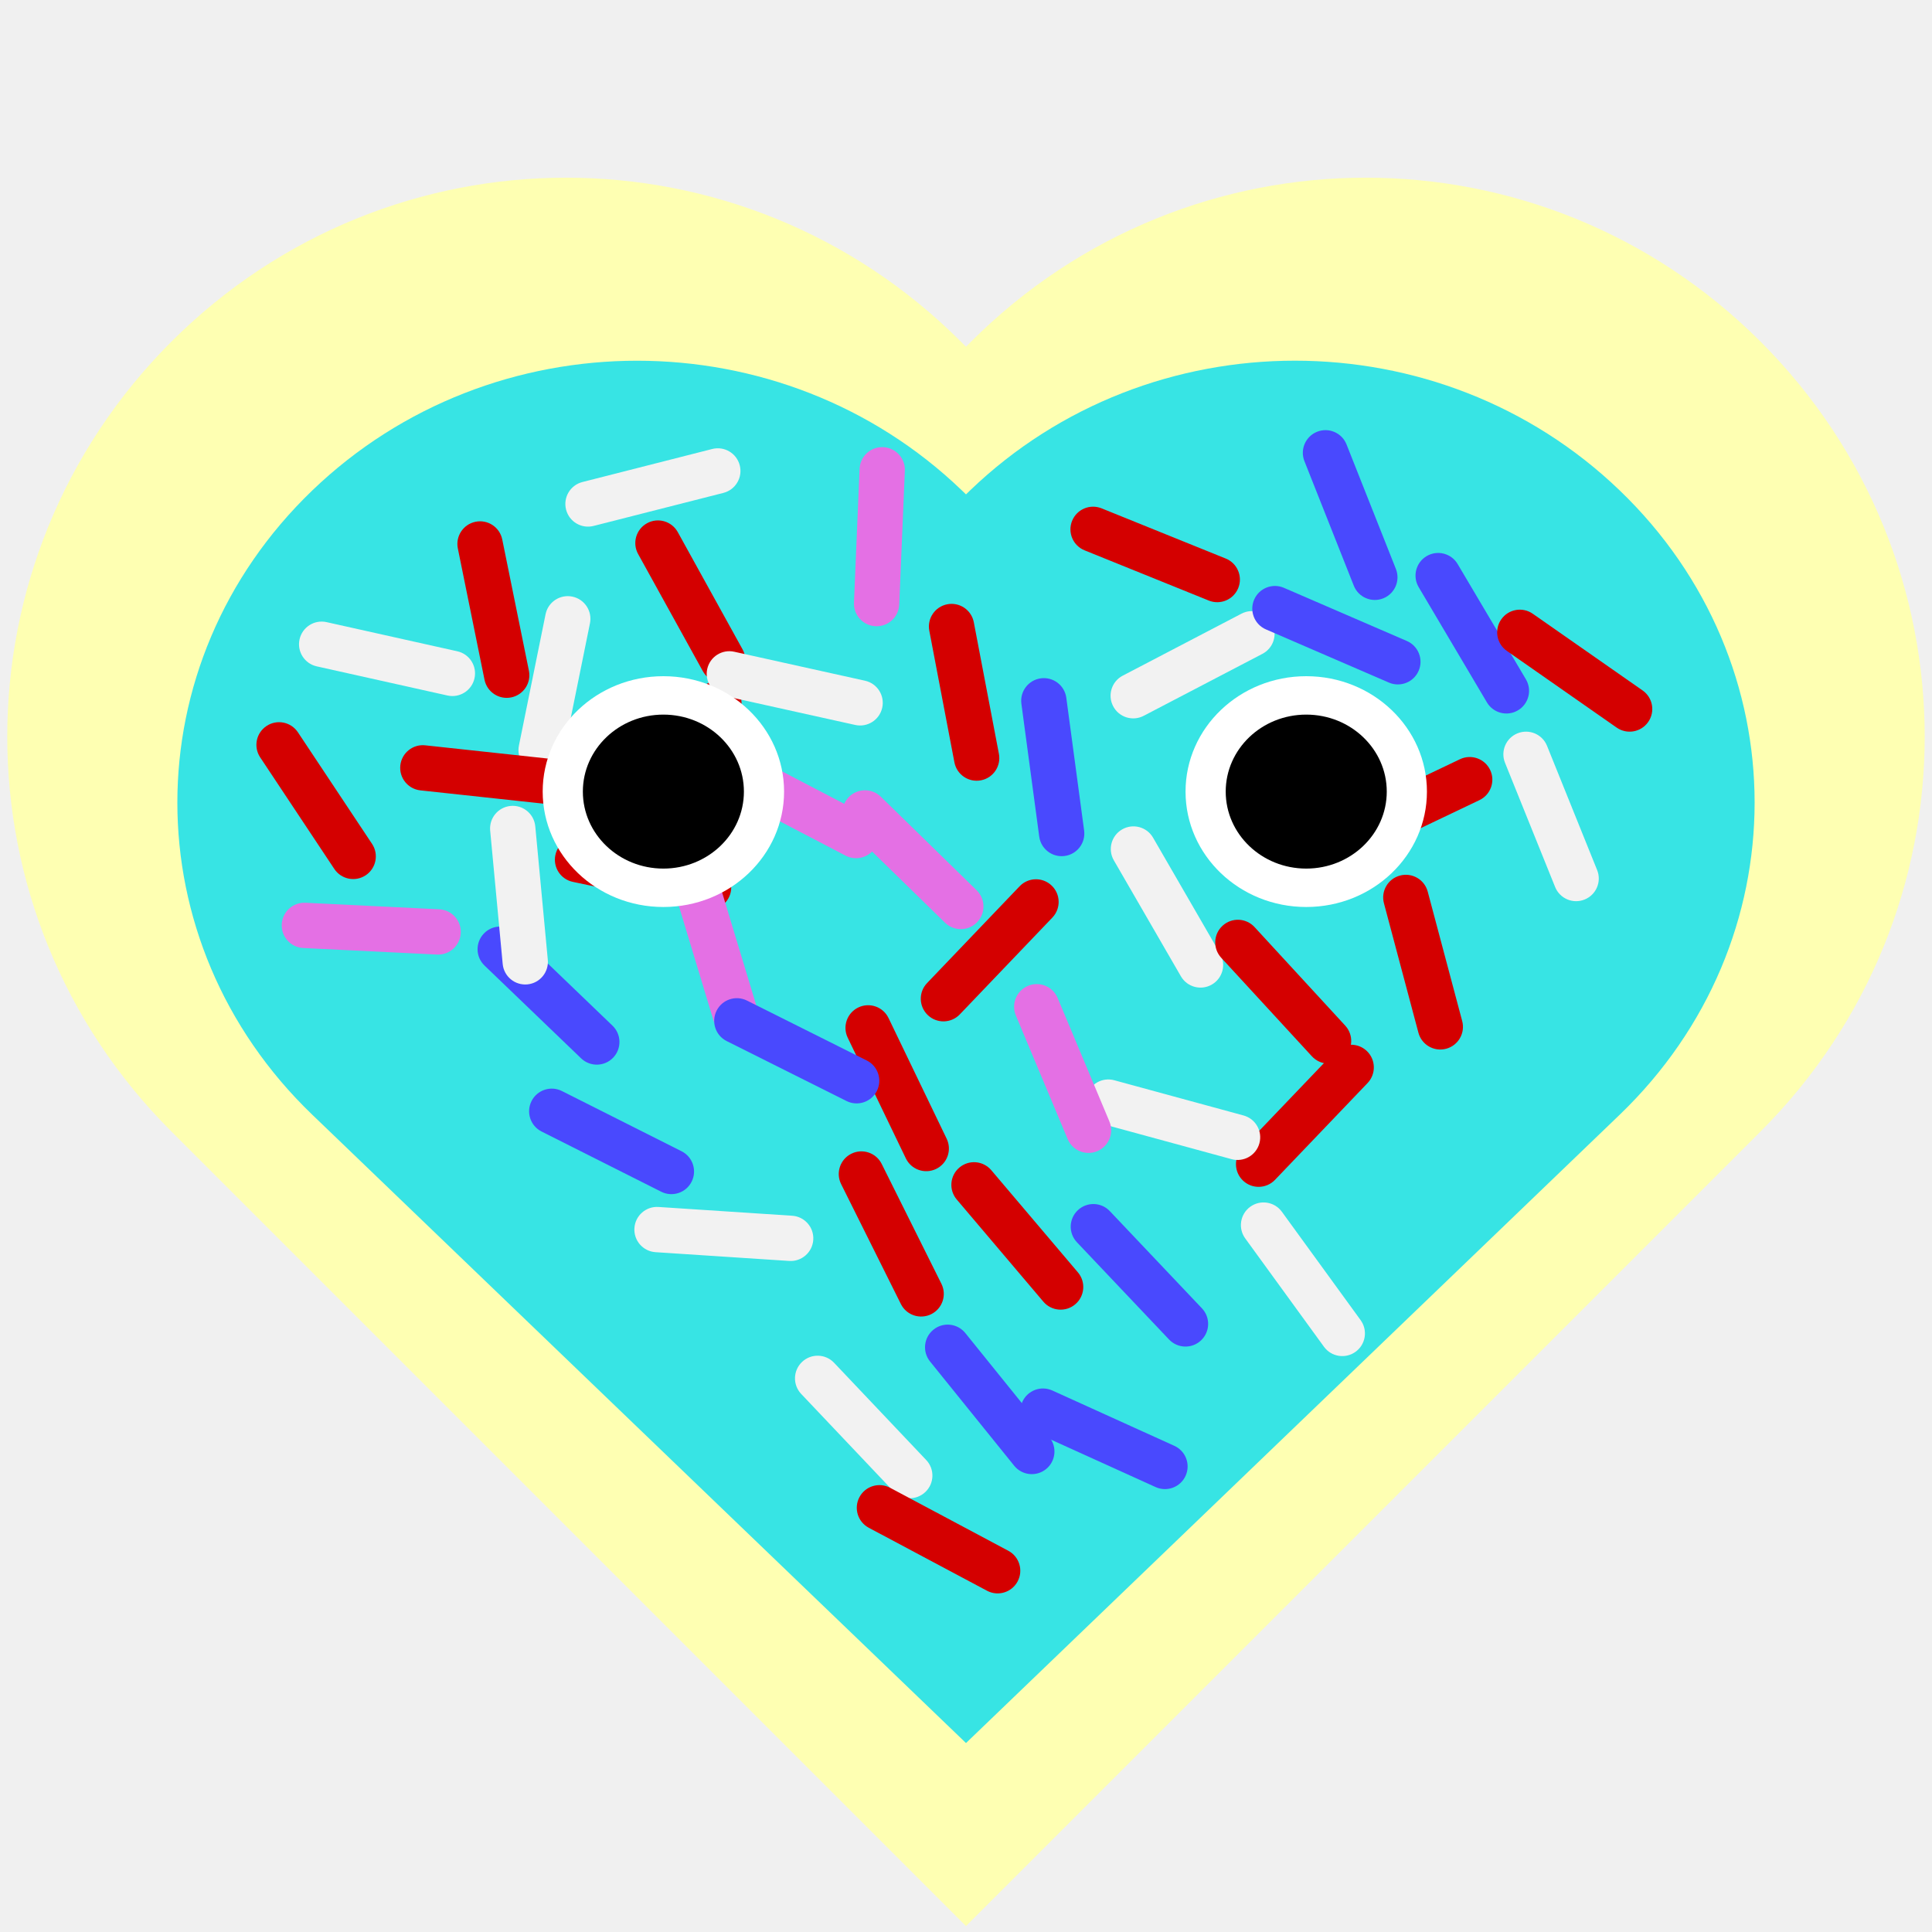
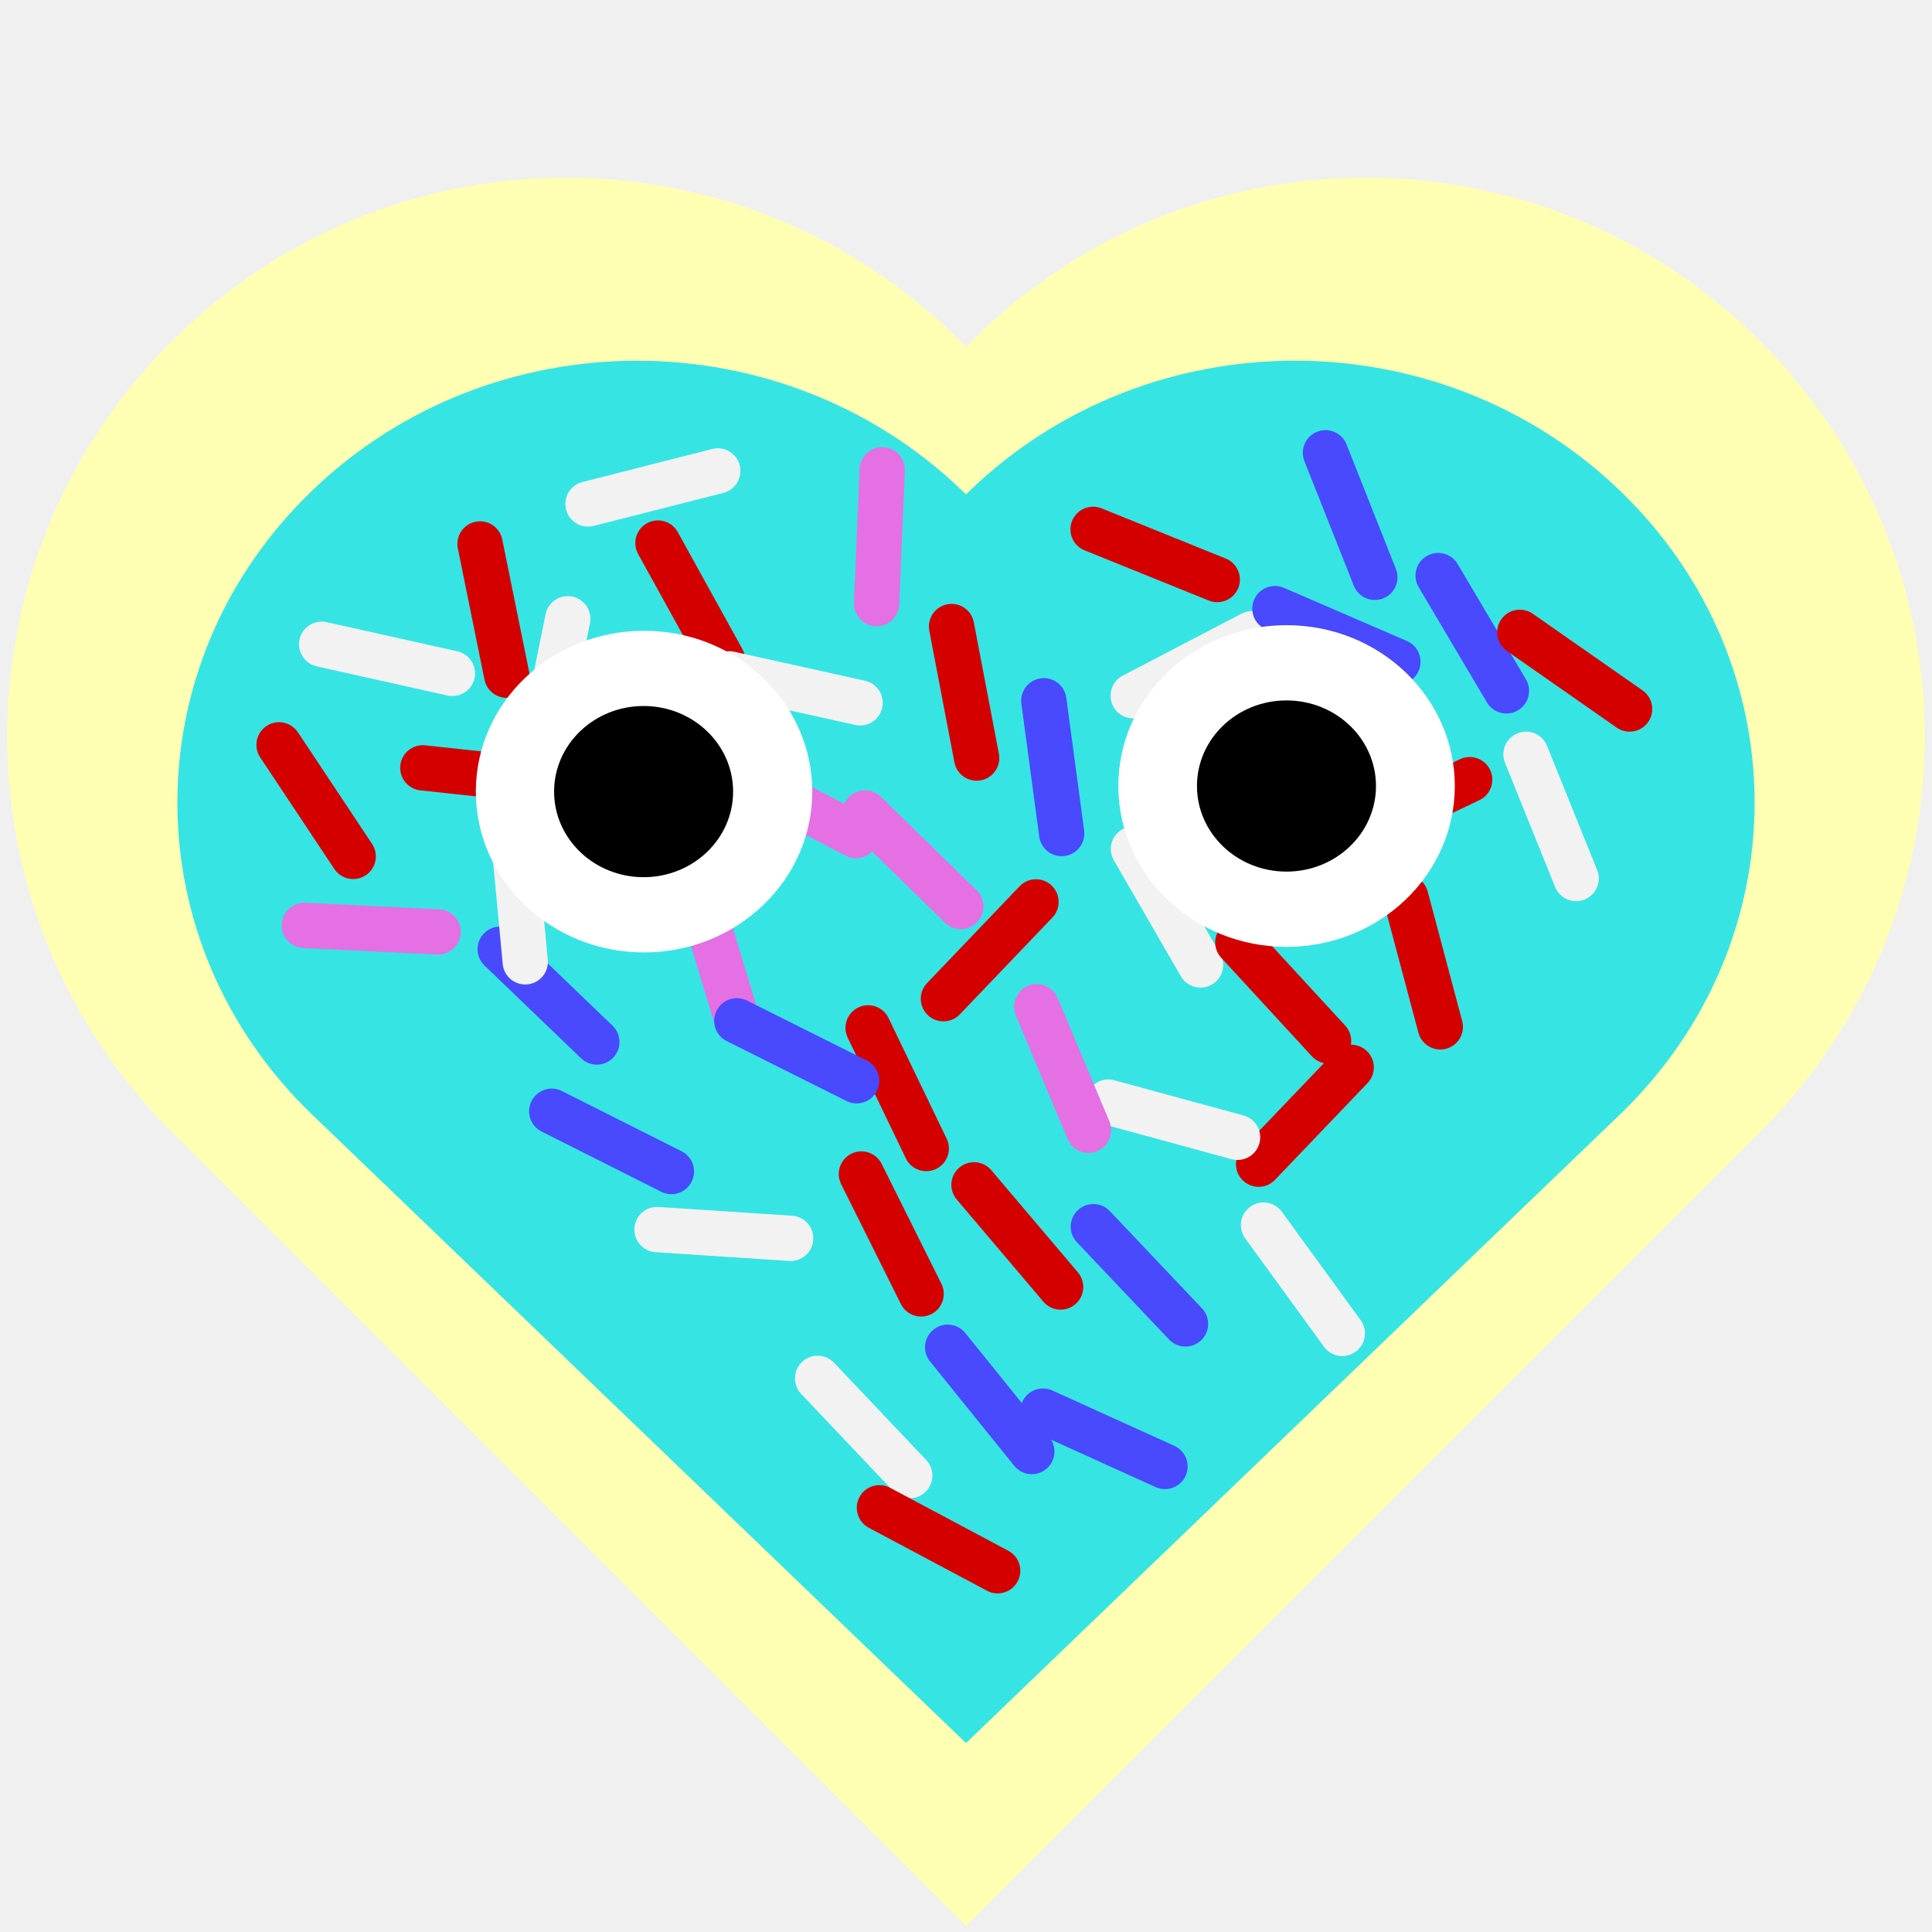
<svg xmlns="http://www.w3.org/2000/svg" width="100mm" height="100mm" viewBox="0 0 100 100" version="1.1" id="svg1">
  <defs id="defs1" />
  <g id="layer1">
    <path id="path4" style="fill:#feffb2;fill-opacity:1;stroke-width:0.326" d="m 29.304,9.197 c -7.388,-1.9e-6 -14.776,2.83 -20.437,8.491 -11.322,11.322 -11.322,29.552 10e-7,40.873 l 0.259,0.259 40.873,40.873 40.873,-40.873 0.259,-0.259 c 11.322,-11.322 11.322,-29.552 10e-7,-40.873 -11.322,-11.322 -29.552,-11.322 -40.873,0 l -0.259,0.259 -0.259,-0.259 C 44.08,12.028 36.692,9.197 29.304,9.197 Z" />
    <path id="path6" style="fill:#37e4e4;fill-opacity:1;stroke-width:0.263" d="m 32.976,18.671 c -6.077,-1e-6 -12.154,2.238 -16.811,6.713 -9.313,8.952 -9.313,23.365 1e-6,32.316 l 0.213,0.204 33.622,32.316 33.621,-32.316 0.213,-0.205 c 9.313,-8.952 9.313,-23.365 10e-7,-32.316 -9.313,-8.952 -24.309,-8.952 -33.622,0 L 50,25.589 49.787,25.384 C 45.13,20.908 39.053,18.671 32.976,18.671 Z" />
    <rect style="fill:#d40000;fill-opacity:1;stroke-width:0.221" id="rect7" width="2.345" height="9.277" x="17.572" y="31.366" ry="1.172" transform="rotate(-11.48322)" />
    <rect style="fill:#f2f2f2;fill-opacity:1;stroke-width:0.221" id="rect8" width="2.345" height="9.277" x="33.996" y="24.374" ry="1.172" transform="rotate(11.46831)" />
    <rect style="fill:#d40000;fill-opacity:1;stroke-width:0.221" id="rect9" width="2.345" height="9.277" x="35.992" y="-34.131" ry="1.172" transform="rotate(96.1623)" />
    <rect style="fill:#d40000;fill-opacity:1;stroke-width:0.221" id="rect10" width="2.345" height="9.277" x="36.206" y="-46.531" ry="1.172" transform="rotate(101.8992)" />
    <rect style="fill:#d40000;fill-opacity:1;stroke-width:0.221" id="rect11" width="2.345" height="9.277" x="50.868" y="-0.591" ry="1.172" transform="rotate(43.71869)" />
    <rect style="fill:#d40000;fill-opacity:1;stroke-width:0.221" id="rect12" width="2.345" height="9.277" x="15.042" y="39.901" ry="1.172" transform="rotate(-28.92122)" />
    <rect style="fill:#f2f2f2;fill-opacity:1;stroke-width:0.221" id="rect13" width="2.345" height="9.277" x="24.714" y="-52.507" ry="1.172" transform="rotate(102.4934)" />
    <rect style="fill:#e470e4;fill-opacity:1;stroke-width:0.221" id="rect14" width="2.345" height="9.277" x="16.655" y="-60.467" ry="1.172" transform="rotate(117.572)" />
    <rect style="fill:#e470e4;fill-opacity:1;stroke-width:0.221" id="rect15" width="2.345" height="9.277" x="20.057" y="53.171" ry="1.172" transform="rotate(-16.82906)" />
    <rect style="fill:#4949fe;fill-opacity:1;stroke-width:0.221" id="rect16" width="2.345" height="9.277" x="16.322" y="-60.813" ry="1.172" transform="rotate(133.85)" />
    <rect style="fill:#f2f2f2;fill-opacity:1;stroke-width:0.221" id="rect17" width="2.345" height="9.277" x="21.242" y="44.003" ry="1.172" transform="rotate(-5.362989)" />
    <rect style="fill:#e470e4;fill-opacity:1;stroke-width:0.221" id="rect18" width="2.345" height="9.277" x="45.901" y="-26.174" ry="1.172" transform="rotate(92.79321)" />
    <rect style="fill:#d40000;fill-opacity:1;stroke-width:0.221" id="rect19" width="2.345" height="9.277" x="-10.476" y="38.933" ry="1.172" transform="rotate(-33.59921)" />
    <rect style="fill:#f2f2f2;fill-opacity:1;stroke-width:0.221" id="rect20" width="2.345" height="9.277" x="27.751" y="-31.612" ry="1.172" transform="rotate(102.5696)" />
    <rect style="fill:#f2f2f2;fill-opacity:1;stroke-width:0.221" id="rect21" width="2.345" height="9.277" x="31.614" y="-31.166" ry="1.172" transform="rotate(75.72135)" />
    <rect style="fill:#e470e4;fill-opacity:1;stroke-width:0.221" id="rect22" width="2.345" height="9.277" x="-47.814" y="-30.487" ry="1.172" transform="rotate(-177.5997)" />
    <rect style="fill:#d40000;fill-opacity:1;stroke-width:0.221" id="rect23" width="2.345" height="9.277" x="41.131" y="39.911" ry="1.172" transform="rotate(-10.80029)" />
    <rect style="fill:#e470e4;fill-opacity:1;stroke-width:0.221" id="rect24" width="2.345" height="9.277" x="-0.001" y="60.257" ry="1.172" transform="rotate(-45.68489)" />
    <rect style="fill:#d40000;fill-opacity:1;stroke-width:0.221" id="rect25" width="2.345" height="9.277" x="69.847" y="-4.492" ry="1.172" transform="rotate(43.71869)" />
    <rect style="fill:#f2f2f2;fill-opacity:1;stroke-width:0.221" id="rect26" width="2.345" height="9.277" x="27.613" y="66.24" ry="1.172" transform="rotate(-30.04207)" />
    <rect style="fill:#4949fe;fill-opacity:1;stroke-width:0.221" id="rect27" width="2.345" height="9.277" x="47.549" y="41.968" ry="1.172" transform="rotate(-7.647983)" />
    <rect style="fill:#f2f2f2;fill-opacity:1;stroke-width:0.221" id="rect28" width="2.345" height="9.277" x="57.893" y="-43.439" ry="1.172" transform="rotate(62.43637)" />
    <rect style="fill:#f2f2f2;fill-opacity:1;stroke-width:0.221" id="rect29" width="2.345" height="9.277" x="75.02" y="-22.98" ry="1.172" transform="rotate(43.71869)" />
    <rect style="fill:#d40000;fill-opacity:1;stroke-width:0.221" id="rect30" width="2.345" height="9.277" x="3.019" y="-70.828" ry="1.172" transform="rotate(112.0161)" />
    <rect style="fill:#4949fe;fill-opacity:1;stroke-width:0.221" id="rect31" width="2.345" height="9.277" x="53.97" y="45.897" ry="1.172" transform="rotate(-21.62323)" />
    <rect style="fill:#4949fe;fill-opacity:1;stroke-width:0.221" id="rect32" width="2.345" height="9.277" x="47.698" y="62.393" ry="1.172" transform="rotate(-30.63294)" />
    <rect style="fill:#d40000;fill-opacity:1;stroke-width:0.221" id="rect33" width="2.345" height="9.277" x="68.018" y="-52.437" ry="1.172" transform="rotate(64.48159)" />
    <rect style="fill:#4949fe;fill-opacity:1;stroke-width:0.221" id="rect34" width="2.345" height="9.277" x="1.548" y="-81.178" ry="1.172" transform="rotate(113.3863)" />
    <rect style="fill:#f2f2f2;fill-opacity:1;stroke-width:0.221" id="rect35" width="2.345" height="9.277" x="57.475" y="64.583" ry="1.172" transform="rotate(-21.96684)" />
    <rect style="fill:#d40000;fill-opacity:1;stroke-width:0.221" id="rect36" width="2.345" height="9.277" x="-19.38" y="-91.339" ry="1.172" transform="rotate(124.9291)" />
    <rect style="fill:#d40000;fill-opacity:1;stroke-width:0.221" id="rect37" width="2.345" height="9.277" x="57.188" y="62.441" ry="1.172" transform="rotate(-14.91286)" />
    <rect style="fill:#d40000;fill-opacity:1;stroke-width:0.221" id="rect38" width="2.345" height="9.277" x="-15.291" y="-87.385" ry="1.172" transform="rotate(137.3801)" />
    <rect style="fill:#d40000;fill-opacity:1;stroke-width:0.221" id="rect39" width="2.345" height="9.277" x="87.557" y="-9.577" ry="1.172" transform="rotate(43.71869)" />
    <rect style="fill:#f2f2f2;fill-opacity:1;stroke-width:0.221" id="rect40" width="2.345" height="9.277" x="38.788" y="-78.449" ry="1.172" transform="rotate(105.239)" />
    <rect style="fill:#e470e4;fill-opacity:1;stroke-width:0.221" id="rect41" width="2.345" height="9.277" x="28.177" y="67.629" ry="1.172" transform="rotate(-22.73898)" />
    <rect style="fill:#d40000;fill-opacity:1;stroke-width:0.221" id="rect42" width="2.345" height="9.277" x="16.22" y="66.26" ry="1.172" transform="rotate(-25.72093)" />
    <rect style="fill:#4949fe;fill-opacity:1;stroke-width:0.221" id="rect43" width="2.345" height="9.277" x="29.022" y="-65.852" ry="1.172" transform="rotate(116.5741)" />
    <rect style="fill:#4949fe;fill-opacity:1;stroke-width:0.221" id="rect44" width="2.345" height="9.277" x="37.369" y="-59.473" ry="1.172" transform="rotate(116.7146)" />
    <rect style="fill:#f2f2f2;fill-opacity:1;stroke-width:0.221" id="rect45" width="2.345" height="9.277" x="60.108" y="-46.204" ry="1.172" transform="rotate(93.75235)" />
    <rect style="fill:#d40000;fill-opacity:1;stroke-width:0.221" id="rect46" width="2.345" height="9.277" x="11.634" y="73.101" ry="1.172" transform="rotate(-26.48559)" />
    <rect style="fill:#d40000;fill-opacity:1;stroke-width:0.221" id="rect47" width="2.345" height="9.277" x="-2.375" y="78.208" ry="1.172" transform="rotate(-40.29013)" />
    <rect style="fill:#4949fe;fill-opacity:1;stroke-width:0.221" id="rect48" width="2.345" height="9.277" x="1.419" y="-93.119" ry="1.172" transform="rotate(136.5428)" />
    <rect style="fill:#4949fe;fill-opacity:1;stroke-width:0.221" id="rect49" width="2.345" height="9.277" x="43.052" y="-87.436" ry="1.172" transform="rotate(114.3932)" />
    <rect style="fill:#4949fe;fill-opacity:1;stroke-width:0.221" id="rect50" width="2.345" height="9.277" x="4.458" y="-93.177" ry="1.172" transform="rotate(141.0906)" />
    <rect style="fill:#f2f2f2;fill-opacity:1;stroke-width:0.221" id="rect51" width="2.345" height="9.277" x="17.175" y="-89.002" ry="1.172" transform="rotate(136.5452)" />
    <rect style="fill:#d40000;fill-opacity:1;stroke-width:0.221" id="rect52" width="2.345" height="9.277" x="-48.649" y="75.695" ry="1.172" transform="rotate(-61.95495)" />
    <rect style="fill:#f2f2f2;fill-opacity:1;stroke-width:0.221" id="rect53" width="2.345" height="9.277" x="14.46" y="88.571" ry="1.172" transform="rotate(-36.00423)" />
-     <g id="g53" transform="translate(3.988519)">
-       <ellipse style="fill:#ffffff;fill-opacity:1;stroke-width:0.54" id="path53" cx="30.348" cy="40.973" rx="6.247" ry="5.973" />
-       <ellipse style="fill:#000000;fill-opacity:1;stroke-width:0.36" id="ellipse53" cx="30.348" cy="40.973" rx="4.168" ry="3.985" />
-     </g>
-     <g id="g55" transform="translate(37.26259)">
-       <ellipse style="fill:#ffffff;fill-opacity:1;stroke-width:0.54" id="ellipse54" cx="30.348" cy="40.973" rx="6.247" ry="5.973" />
-       <ellipse style="fill:#000000;fill-opacity:1;stroke-width:0.36" id="ellipse55" cx="30.348" cy="40.973" rx="4.168" ry="3.985" />
-     </g>
+     <ellipse style="fill:#ffffff;fill-opacity:1;stroke-width:0.753" id="path53" cx="33.336" cy="40.973" rx="8.707" ry="8.325" />
+     <ellipse style="fill:#000000;fill-opacity:1;stroke-width:0.4" id="ellipse53" cx="33.313" cy="40.973" rx="4.633" ry="4.43" />
+     <ellipse style="fill:#ffffff;fill-opacity:1;stroke-width:0.753" id="ellipse54" cx="66.593" cy="40.684" rx="8.707" ry="8.325" />
+     <ellipse style="fill:#000000;fill-opacity:1;stroke-width:0.4" id="ellipse55" cx="66.588" cy="40.684" rx="4.633" ry="4.43" />
  </g>
</svg>
